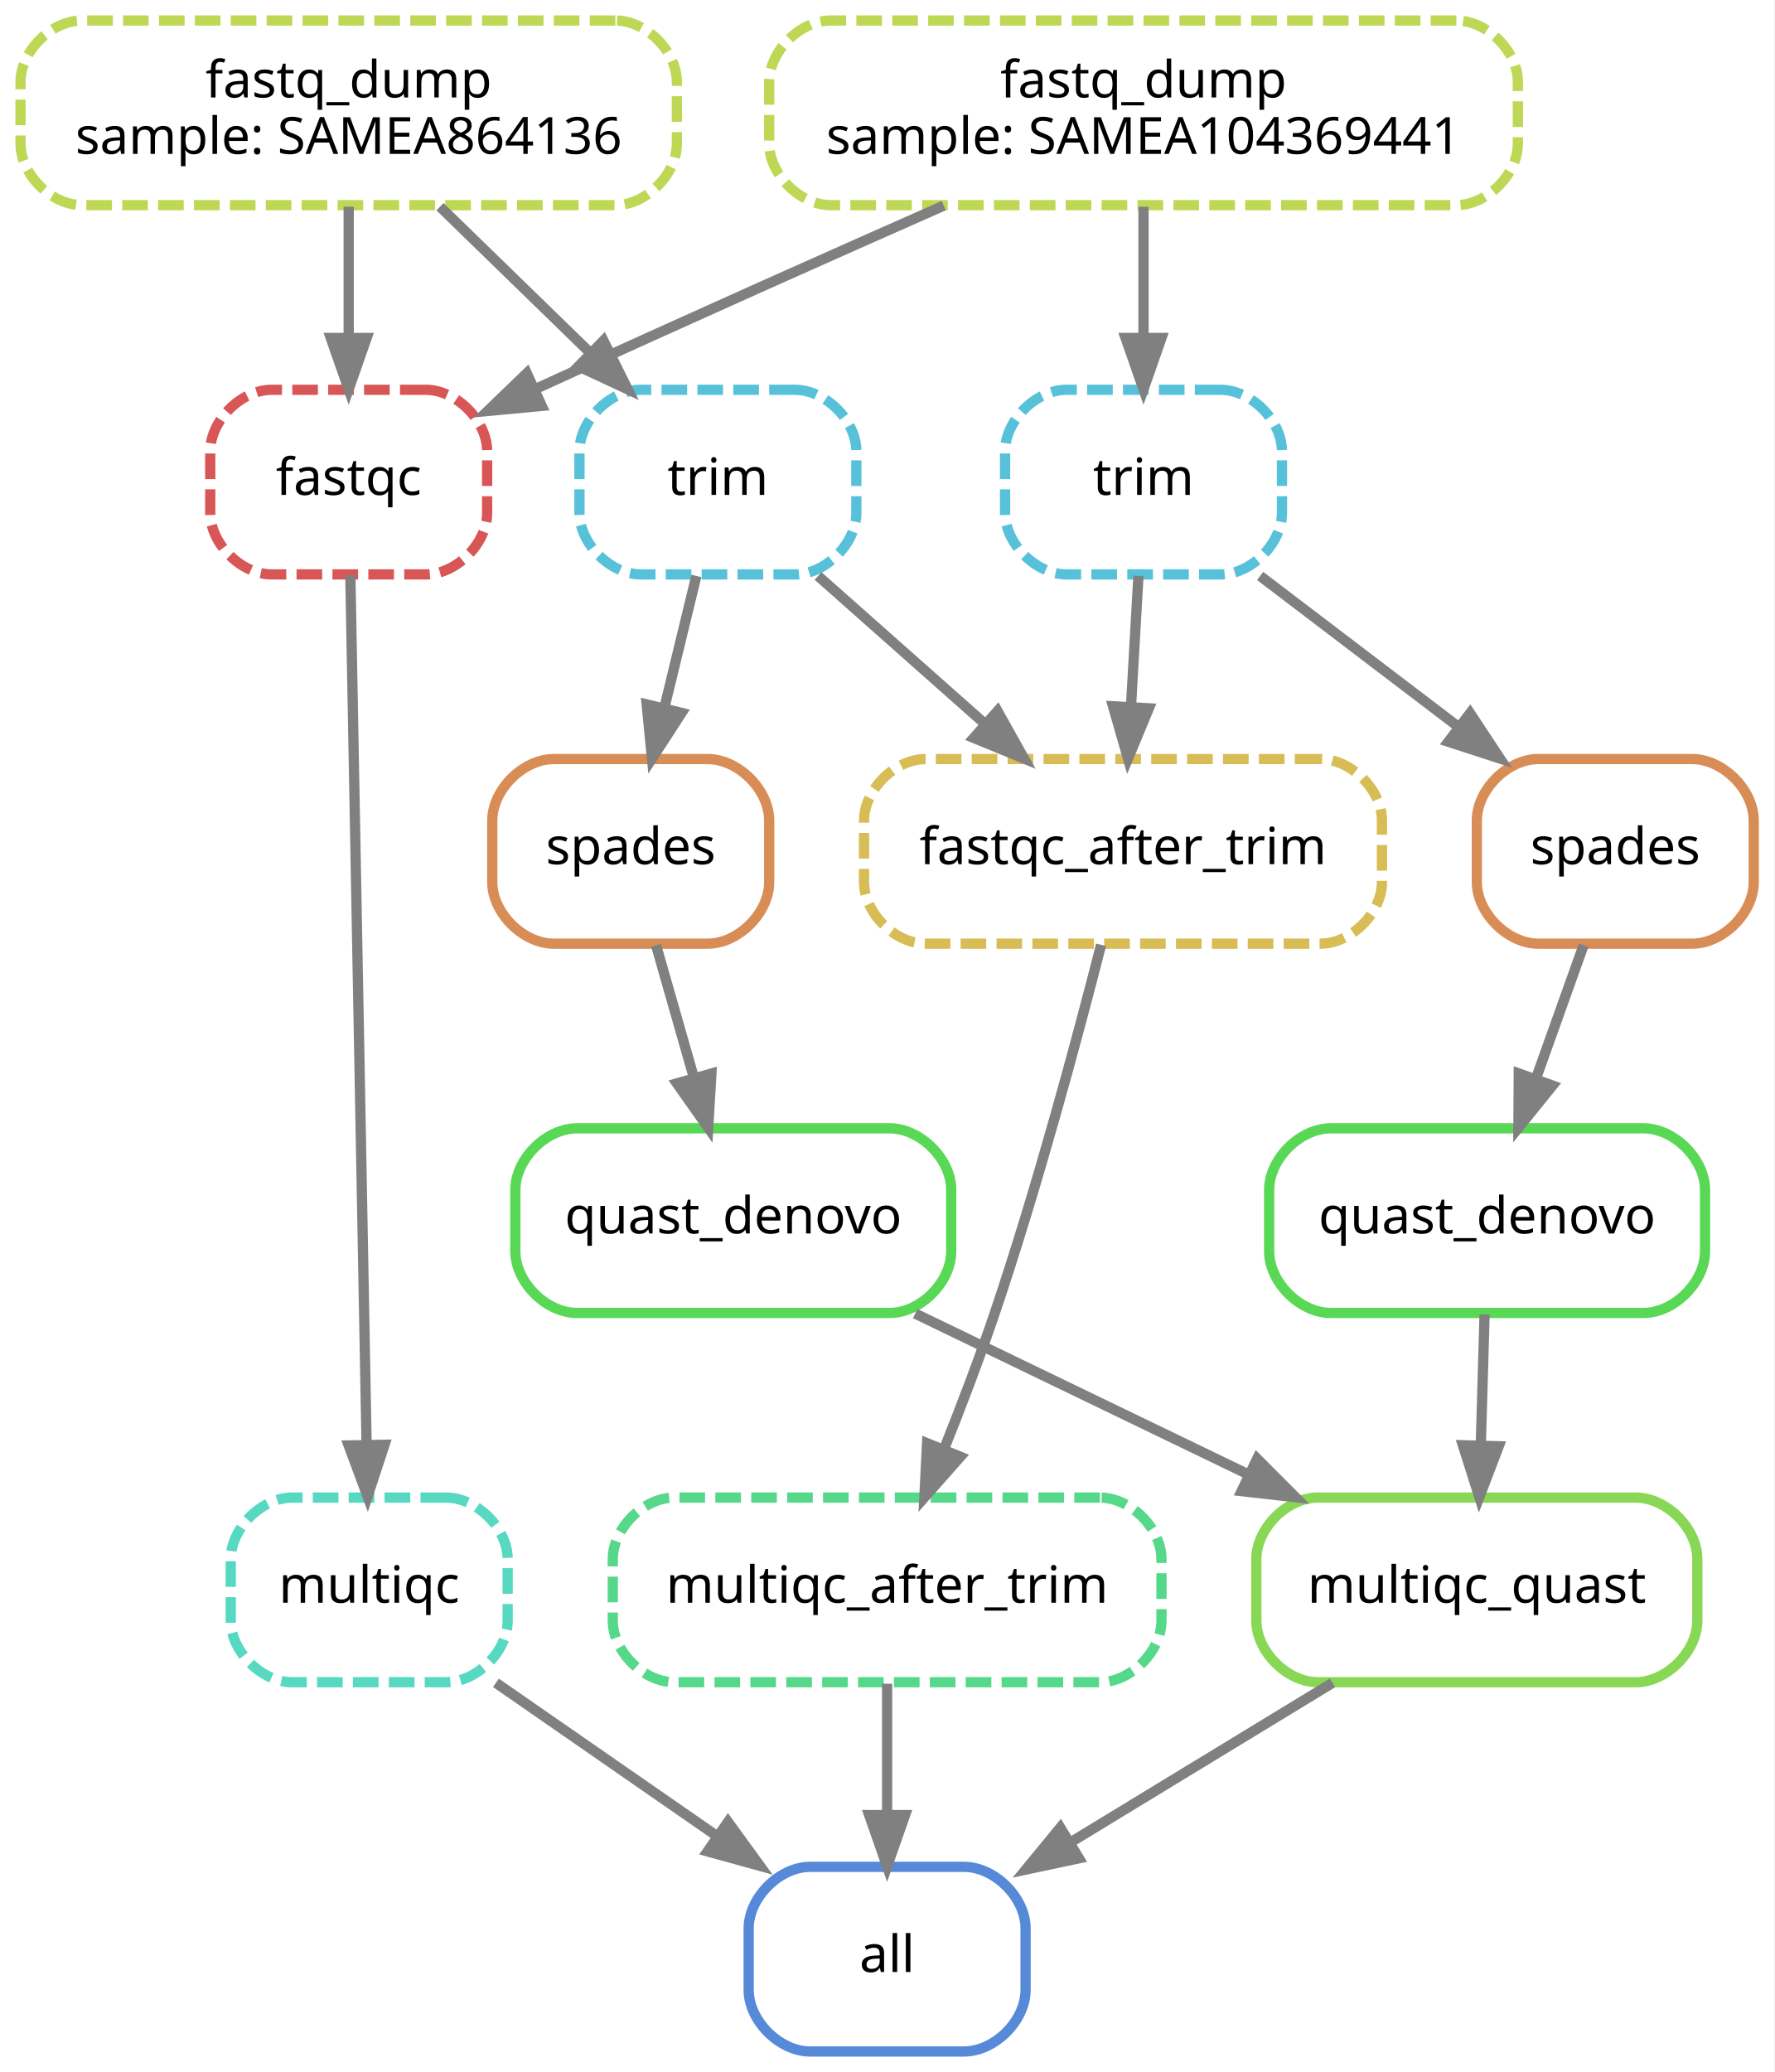
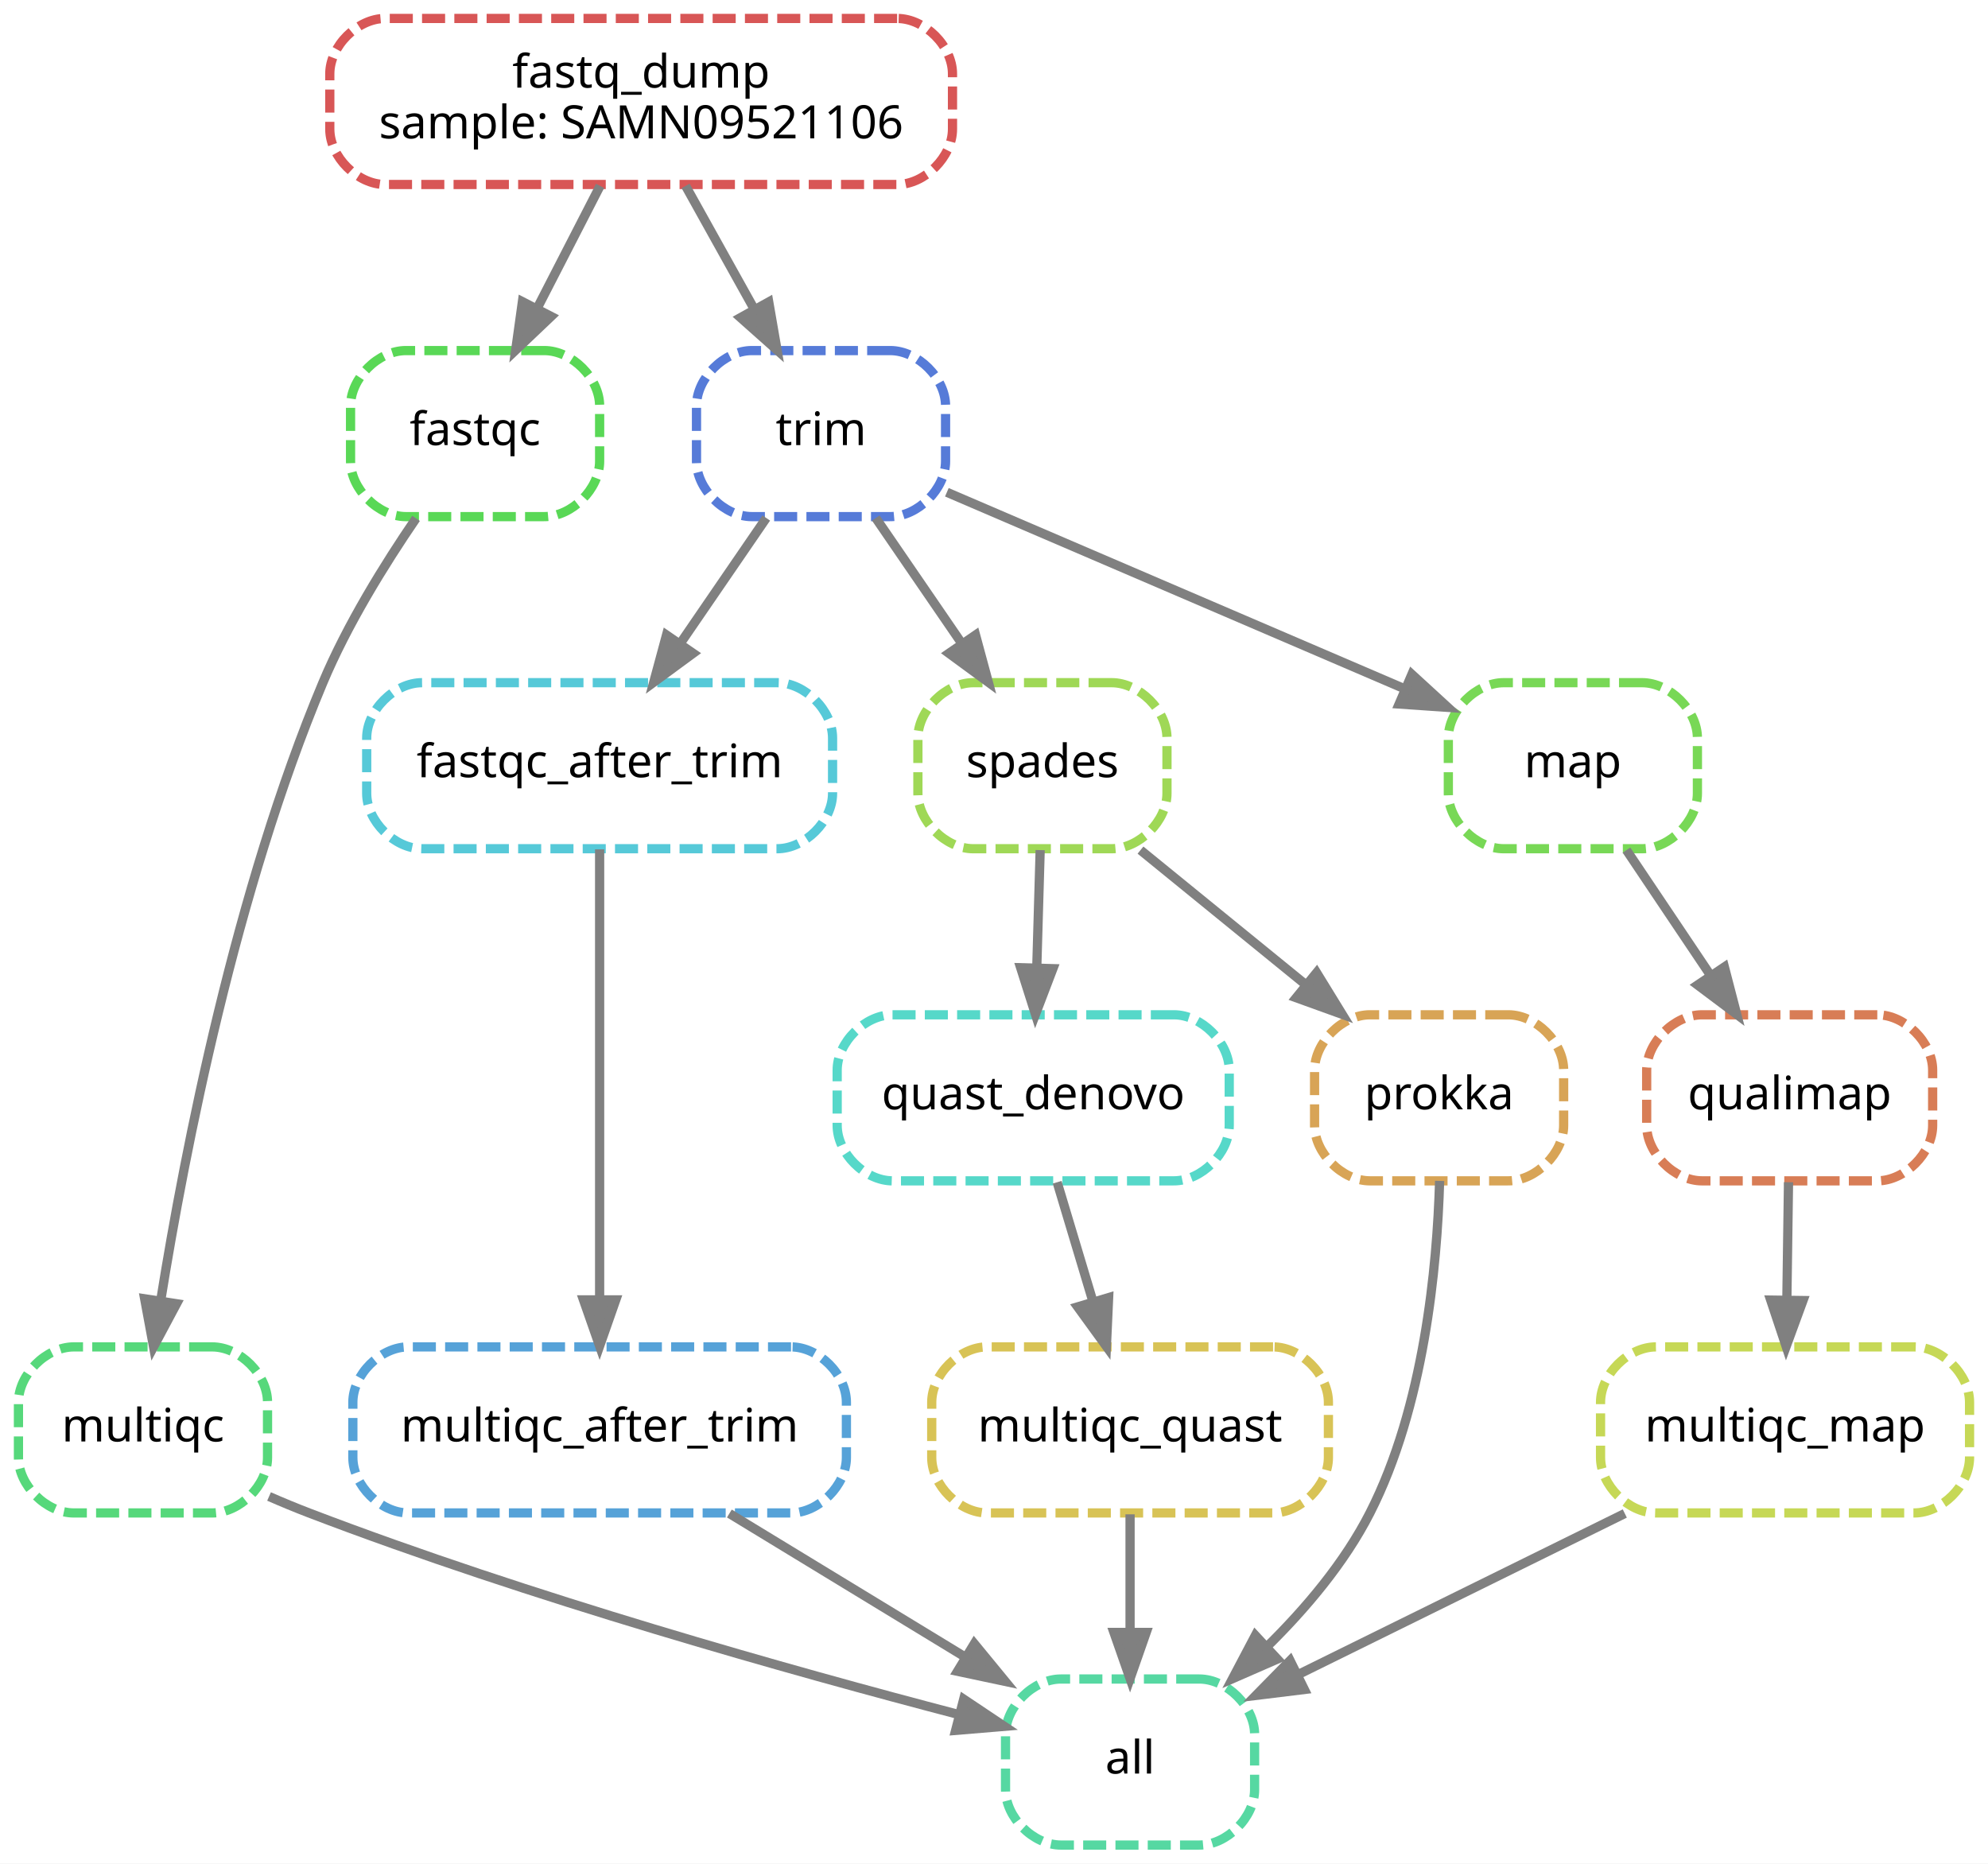
- <svg xmlns="http://www.w3.org/2000/svg" width="346pt" height="404pt" viewBox="0.00 0.00 346.00 404.00">
+ <svg xmlns="http://www.w3.org/2000/svg" width="431pt" height="404pt" viewBox="0.00 0.00 431.00 404.00">
  <g id="graph0" class="graph" transform="scale(1 1) rotate(0) translate(4 400)">
-     <polygon fill="white" stroke="transparent" points="-4,4 -4,-400 342,-400 342,4 -4,4" />
+     <polygon fill="white" stroke="transparent" points="-4,4 -4,-400 427,-400 427,4 -4,4" />
    <g id="node1" class="node">
-       <path fill="none" stroke="#568ad8" stroke-width="2" d="M184,-36C184,-36 154,-36 154,-36 148,-36 142,-30 142,-24 142,-24 142,-12 142,-12 142,-6 148,0 154,0 154,0 184,0 184,0 190,0 196,-6 196,-12 196,-12 196,-24 196,-24 196,-30 190,-36 184,-36" />
-       <text text-anchor="middle" x="169" y="-15.5" font-family="sans" font-size="10.00">all</text>
+       <path fill="none" stroke="#56d8a2" stroke-width="2" stroke-dasharray="5,2" d="M256,-36C256,-36 226,-36 226,-36 220,-36 214,-30 214,-24 214,-24 214,-12 214,-12 214,-6 220,0 226,0 226,0 256,0 256,0 262,0 268,-6 268,-12 268,-12 268,-24 268,-24 268,-30 262,-36 256,-36" />
+       <text text-anchor="middle" x="241" y="-15.5" font-family="sans" font-size="10.00">all</text>
    </g>
    <g id="node2" class="node">
-       <path fill="none" stroke="#56d8c1" stroke-width="2" stroke-dasharray="5,2" d="M83,-108C83,-108 53,-108 53,-108 47,-108 41,-102 41,-96 41,-96 41,-84 41,-84 41,-78 47,-72 53,-72 53,-72 83,-72 83,-72 89,-72 95,-78 95,-84 95,-84 95,-96 95,-96 95,-102 89,-108 83,-108" />
-       <text text-anchor="middle" x="68" y="-87.5" font-family="sans" font-size="10.00">multiqc</text>
+       <path fill="none" stroke="#56d87b" stroke-width="2" stroke-dasharray="5,2" d="M42,-108C42,-108 12,-108 12,-108 6,-108 0,-102 0,-96 0,-96 0,-84 0,-84 0,-78 6,-72 12,-72 12,-72 42,-72 42,-72 48,-72 54,-78 54,-84 54,-84 54,-96 54,-96 54,-102 48,-108 42,-108" />
+       <text text-anchor="middle" x="27" y="-87.5" font-family="sans" font-size="10.00">multiqc</text>
    </g>
    <g id="edge1" class="edge">
-       <path fill="none" stroke="grey" stroke-width="2" d="M92.71,-71.88C105.67,-62.89 121.73,-51.76 135.77,-42.03" />
-       <polygon fill="grey" stroke="grey" stroke-width="2" points="137.97,-44.76 144.2,-36.19 133.98,-39.01 137.97,-44.76" />
+       <path fill="none" stroke="grey" stroke-width="2" d="M54.33,-75.57C57.23,-74.3 60.16,-73.09 63,-72 110.76,-53.73 167.66,-37.76 204.04,-28.25" />
+       <polygon fill="grey" stroke="grey" stroke-width="2" points="204.93,-31.63 213.74,-25.74 203.18,-24.86 204.93,-31.63" />
    </g>
    <g id="node3" class="node">
-       <path fill="none" stroke="#d85656" stroke-width="2" stroke-dasharray="5,2" d="M79,-324C79,-324 49,-324 49,-324 43,-324 37,-318 37,-312 37,-312 37,-300 37,-300 37,-294 43,-288 49,-288 49,-288 79,-288 79,-288 85,-288 91,-294 91,-300 91,-300 91,-312 91,-312 91,-318 85,-324 79,-324" />
-       <text text-anchor="middle" x="64" y="-303.5" font-family="sans" font-size="10.00">fastqc</text>
+       <path fill="none" stroke="#59d856" stroke-width="2" stroke-dasharray="5,2" d="M114,-324C114,-324 84,-324 84,-324 78,-324 72,-318 72,-312 72,-312 72,-300 72,-300 72,-294 78,-288 84,-288 84,-288 114,-288 114,-288 120,-288 126,-294 126,-300 126,-300 126,-312 126,-312 126,-318 120,-324 114,-324" />
+       <text text-anchor="middle" x="99" y="-303.5" font-family="sans" font-size="10.00">fastqc</text>
+     </g>
+     <g id="edge6" class="edge">
+       <path fill="none" stroke="grey" stroke-width="2" d="M86.2,-287.62C79.36,-277.63 71.28,-264.59 66,-252 47.11,-206.97 36.12,-150.84 30.86,-118.15" />
+       <polygon fill="grey" stroke="grey" stroke-width="2" points="34.28,-117.36 29.29,-108.01 27.36,-118.43 34.28,-117.36" />
+     </g>
+     <g id="node4" class="node">
+       <path fill="none" stroke="#d85656" stroke-width="2" stroke-dasharray="5,2" d="M190.5,-396C190.5,-396 79.5,-396 79.5,-396 73.5,-396 67.5,-390 67.5,-384 67.5,-384 67.5,-372 67.5,-372 67.5,-366 73.5,-360 79.5,-360 79.5,-360 190.5,-360 190.5,-360 196.5,-360 202.5,-366 202.5,-372 202.5,-372 202.5,-384 202.5,-384 202.5,-390 196.5,-396 190.5,-396" />
+       <text text-anchor="middle" x="135" y="-381" font-family="sans" font-size="10.00">fastq_dump</text>
+       <text text-anchor="middle" x="135" y="-370" font-family="sans" font-size="10.00">sample: SAMN09521106</text>
+     </g>
+     <g id="edge7" class="edge">
+       <path fill="none" stroke="grey" stroke-width="2" d="M126.1,-359.7C122,-351.73 117.05,-342.1 112.51,-333.26" />
+       <polygon fill="grey" stroke="grey" stroke-width="2" points="115.48,-331.4 107.8,-324.1 109.26,-334.6 115.48,-331.4" />
+     </g>
+     <g id="node7" class="node">
+       <path fill="none" stroke="#567bd8" stroke-width="2" stroke-dasharray="5,2" d="M189,-324C189,-324 159,-324 159,-324 153,-324 147,-318 147,-312 147,-312 147,-300 147,-300 147,-294 153,-288 159,-288 159,-288 189,-288 189,-288 195,-288 201,-294 201,-300 201,-300 201,-312 201,-312 201,-318 195,-324 189,-324" />
+       <text text-anchor="middle" x="174" y="-303.5" font-family="sans" font-size="10.00">trim</text>
+     </g>
+     <g id="edge10" class="edge">
+       <path fill="none" stroke="grey" stroke-width="2" d="M144.64,-359.7C149.13,-351.64 154.56,-341.89 159.52,-332.98" />
+       <polygon fill="grey" stroke="grey" stroke-width="2" points="162.66,-334.54 164.47,-324.1 156.55,-331.14 162.66,-334.54" />
+     </g>
+     <g id="node5" class="node">
+       <path fill="none" stroke="#56a2d8" stroke-width="2" stroke-dasharray="5,2" d="M167.5,-108C167.5,-108 84.5,-108 84.5,-108 78.5,-108 72.5,-102 72.5,-96 72.5,-96 72.5,-84 72.5,-84 72.5,-78 78.5,-72 84.5,-72 84.5,-72 167.5,-72 167.5,-72 173.5,-72 179.5,-78 179.5,-84 179.5,-84 179.5,-96 179.5,-96 179.5,-102 173.5,-108 167.5,-108" />
+       <text text-anchor="middle" x="126" y="-87.5" font-family="sans" font-size="10.00">multiqc_after_trim</text>
+     </g>
+     <g id="edge2" class="edge">
+       <path fill="none" stroke="grey" stroke-width="2" d="M154.13,-71.88C169.51,-62.52 188.71,-50.83 205.14,-40.83" />
+       <polygon fill="grey" stroke="grey" stroke-width="2" points="207.23,-43.65 213.95,-35.47 203.59,-37.67 207.23,-43.65" />
+     </g>
+     <g id="node6" class="node">
+       <path fill="none" stroke="#56c9d8" stroke-width="2" stroke-dasharray="5,2" d="M164.5,-252C164.5,-252 87.5,-252 87.5,-252 81.5,-252 75.5,-246 75.5,-240 75.5,-240 75.5,-228 75.5,-228 75.5,-222 81.5,-216 87.5,-216 87.5,-216 164.5,-216 164.5,-216 170.5,-216 176.5,-222 176.5,-228 176.5,-228 176.5,-240 176.5,-240 176.5,-246 170.5,-252 164.5,-252" />
+       <text text-anchor="middle" x="126" y="-231.5" font-family="sans" font-size="10.00">fastqc_after_trim</text>
+     </g>
+     <g id="edge8" class="edge">
+       <path fill="none" stroke="grey" stroke-width="2" d="M126,-215.87C126,-191.67 126,-147.21 126,-118.39" />
+       <polygon fill="grey" stroke="grey" stroke-width="2" points="129.5,-118.19 126,-108.19 122.5,-118.19 129.5,-118.19" />
+     </g>
+     <g id="edge9" class="edge">
+       <path fill="none" stroke="grey" stroke-width="2" d="M162.13,-287.7C156.5,-279.47 149.65,-269.48 143.43,-260.42" />
+       <polygon fill="grey" stroke="grey" stroke-width="2" points="146.27,-258.37 137.73,-252.1 140.5,-262.33 146.27,-258.37" />
+     </g>
+     <g id="node10" class="node">
+       <path fill="none" stroke="#9fd856" stroke-width="2" stroke-dasharray="5,2" d="M237,-252C237,-252 207,-252 207,-252 201,-252 195,-246 195,-240 195,-240 195,-228 195,-228 195,-222 201,-216 207,-216 207,-216 237,-216 237,-216 243,-216 249,-222 249,-228 249,-228 249,-240 249,-240 249,-246 243,-252 237,-252" />
+       <text text-anchor="middle" x="222" y="-231.5" font-family="sans" font-size="10.00">spades</text>
+     </g>
+     <g id="edge13" class="edge">
+       <path fill="none" stroke="grey" stroke-width="2" d="M185.87,-287.7C191.5,-279.47 198.35,-269.48 204.57,-260.42" />
+       <polygon fill="grey" stroke="grey" stroke-width="2" points="207.5,-262.33 210.27,-252.1 201.73,-258.37 207.5,-262.33" />
+     </g>
+     <g id="node14" class="node">
+       <path fill="none" stroke="#78d856" stroke-width="2" stroke-dasharray="5,2" d="M352,-252C352,-252 322,-252 322,-252 316,-252 310,-246 310,-240 310,-240 310,-228 310,-228 310,-222 316,-216 322,-216 322,-216 352,-216 352,-216 358,-216 364,-222 364,-228 364,-228 364,-240 364,-240 364,-246 358,-252 352,-252" />
+       <text text-anchor="middle" x="337" y="-231.5" font-family="sans" font-size="10.00">map</text>
+     </g>
+     <g id="edge17" class="edge">
+       <path fill="none" stroke="grey" stroke-width="2" d="M201.28,-293.28C228.51,-281.59 270.53,-263.55 300.59,-250.64" />
+       <polygon fill="grey" stroke="grey" stroke-width="2" points="302.09,-253.8 309.9,-246.64 299.33,-247.37 302.09,-253.8" />
+     </g>
+     <g id="node8" class="node">
+       <path fill="none" stroke="#d8c356" stroke-width="2" stroke-dasharray="5,2" d="M272,-108C272,-108 210,-108 210,-108 204,-108 198,-102 198,-96 198,-96 198,-84 198,-84 198,-78 204,-72 210,-72 210,-72 272,-72 272,-72 278,-72 284,-78 284,-84 284,-84 284,-96 284,-96 284,-102 278,-108 272,-108" />
+       <text text-anchor="middle" x="241" y="-87.5" font-family="sans" font-size="10.00">multiqc_quast</text>
+     </g>
+     <g id="edge3" class="edge">
+       <path fill="none" stroke="grey" stroke-width="2" d="M241,-71.7C241,-63.98 241,-54.71 241,-46.11" />
+       <polygon fill="grey" stroke="grey" stroke-width="2" points="244.5,-46.1 241,-36.1 237.5,-46.1 244.5,-46.1" />
+     </g>
+     <g id="node9" class="node">
+       <path fill="none" stroke="#56d8c9" stroke-width="2" stroke-dasharray="5,2" d="M250.5,-180C250.5,-180 189.5,-180 189.5,-180 183.5,-180 177.5,-174 177.5,-168 177.5,-168 177.5,-156 177.5,-156 177.5,-150 183.5,-144 189.5,-144 189.5,-144 250.5,-144 250.5,-144 256.5,-144 262.5,-150 262.5,-156 262.5,-156 262.5,-168 262.5,-168 262.5,-174 256.5,-180 250.5,-180" />
+       <text text-anchor="middle" x="220" y="-159.5" font-family="sans" font-size="10.00">quast_denovo</text>
+     </g>
+     <g id="edge11" class="edge">
+       <path fill="none" stroke="grey" stroke-width="2" d="M225.19,-143.7C227.53,-135.9 230.35,-126.51 232.95,-117.83" />
+       <polygon fill="grey" stroke="grey" stroke-width="2" points="236.35,-118.69 235.87,-108.1 229.64,-116.68 236.35,-118.69" />
+     </g>
+     <g id="edge12" class="edge">
+       <path fill="none" stroke="grey" stroke-width="2" d="M221.51,-215.7C221.29,-207.98 221.02,-198.71 220.77,-190.11" />
+       <polygon fill="grey" stroke="grey" stroke-width="2" points="224.27,-190 220.49,-180.1 217.28,-190.2 224.27,-190" />
+     </g>
+     <g id="node11" class="node">
+       <path fill="none" stroke="#d8a456" stroke-width="2" stroke-dasharray="5,2" d="M323,-180C323,-180 293,-180 293,-180 287,-180 281,-174 281,-168 281,-168 281,-156 281,-156 281,-150 287,-144 293,-144 293,-144 323,-144 323,-144 329,-144 335,-150 335,-156 335,-156 335,-168 335,-168 335,-174 329,-180 323,-180" />
+       <text text-anchor="middle" x="308" y="-159.5" font-family="sans" font-size="10.00">prokka</text>
+     </g>
+     <g id="edge14" class="edge">
+       <path fill="none" stroke="grey" stroke-width="2" d="M243.26,-215.7C254.09,-206.88 267.42,-196.03 279.16,-186.47" />
+       <polygon fill="grey" stroke="grey" stroke-width="2" points="281.44,-189.13 286.99,-180.1 277.02,-183.7 281.44,-189.13" />
    </g>
    <g id="edge4" class="edge">
-       <path fill="none" stroke="grey" stroke-width="2" d="M64.32,-287.85C65.01,-250.83 66.65,-163.18 67.49,-118.39" />
-       <polygon fill="grey" stroke="grey" stroke-width="2" points="70.99,-118.3 67.68,-108.23 63.99,-118.17 70.99,-118.3" />
+       <path fill="none" stroke="grey" stroke-width="2" d="M308.11,-143.99C307.58,-125.35 304.74,-95.03 293,-72 287.52,-61.25 279.1,-51.28 270.62,-42.95" />
+       <polygon fill="grey" stroke="grey" stroke-width="2" points="272.93,-40.32 263.22,-36.08 268.16,-45.45 272.93,-40.32" />
    </g>
-     <g id="node4" class="node">
-       <path fill="none" stroke="#bed856" stroke-width="2" stroke-dasharray="5,2" d="M280,-396C280,-396 158,-396 158,-396 152,-396 146,-390 146,-384 146,-384 146,-372 146,-372 146,-366 152,-360 158,-360 158,-360 280,-360 280,-360 286,-360 292,-366 292,-372 292,-372 292,-384 292,-384 292,-390 286,-396 280,-396" />
-       <text text-anchor="middle" x="219" y="-381" font-family="sans" font-size="10.00">fastq_dump</text>
-       <text text-anchor="middle" x="219" y="-370" font-family="sans" font-size="10.00">sample: SAMEA104369441</text>
+     <g id="node12" class="node">
+       <path fill="none" stroke="#c6d856" stroke-width="2" stroke-dasharray="5,2" d="M411,-108C411,-108 355,-108 355,-108 349,-108 343,-102 343,-96 343,-96 343,-84 343,-84 343,-78 349,-72 355,-72 355,-72 411,-72 411,-72 417,-72 423,-78 423,-84 423,-84 423,-96 423,-96 423,-102 417,-108 411,-108" />
+       <text text-anchor="middle" x="383" y="-87.5" font-family="sans" font-size="10.00">multiqc_map</text>
    </g>
    <g id="edge5" class="edge">
-       <path fill="none" stroke="grey" stroke-width="2" d="M180.05,-359.91C158.85,-350.55 131.98,-338.6 100.54,-324.21" />
-       <polygon fill="grey" stroke="grey" stroke-width="2" points="101.65,-320.86 91.1,-319.87 98.73,-327.23 101.65,-320.86" />
+       <path fill="none" stroke="grey" stroke-width="2" d="M348.26,-71.88C326.81,-61.3 299.31,-47.74 277.53,-37.01" />
+       <polygon fill="grey" stroke="grey" stroke-width="2" points="278.79,-33.73 268.27,-32.44 275.69,-40 278.79,-33.73" />
    </g>
-     <g id="node8" class="node">
-       <path fill="none" stroke="#56c1d8" stroke-width="2" stroke-dasharray="5,2" d="M234,-324C234,-324 204,-324 204,-324 198,-324 192,-318 192,-312 192,-312 192,-300 192,-300 192,-294 198,-288 204,-288 204,-288 234,-288 234,-288 240,-288 246,-294 246,-300 246,-300 246,-312 246,-312 246,-318 240,-324 234,-324" />
-       <text text-anchor="middle" x="219" y="-303.5" font-family="sans" font-size="10.00">trim</text>
-     </g>
-     <g id="edge10" class="edge">
-       <path fill="none" stroke="grey" stroke-width="2" d="M219,-359.7C219,-351.98 219,-342.71 219,-334.11" />
-       <polygon fill="grey" stroke="grey" stroke-width="2" points="222.5,-334.1 219,-324.1 215.5,-334.1 222.5,-334.1" />
-     </g>
-     <g id="node5" class="node">
-       <path fill="none" stroke="#bed856" stroke-width="2" stroke-dasharray="5,2" d="M116,-396C116,-396 12,-396 12,-396 6,-396 0,-390 0,-384 0,-384 0,-372 0,-372 0,-366 6,-360 12,-360 12,-360 116,-360 116,-360 122,-360 128,-366 128,-372 128,-372 128,-384 128,-384 128,-390 122,-396 116,-396" />
-       <text text-anchor="middle" x="64" y="-381" font-family="sans" font-size="10.00">fastq_dump</text>
-       <text text-anchor="middle" x="64" y="-370" font-family="sans" font-size="10.00">sample: SAMEA864136</text>
-     </g>
-     <g id="edge6" class="edge">
-       <path fill="none" stroke="grey" stroke-width="2" d="M64,-359.7C64,-351.98 64,-342.71 64,-334.11" />
-       <polygon fill="grey" stroke="grey" stroke-width="2" points="67.5,-334.1 64,-324.1 60.5,-334.1 67.5,-334.1" />
-     </g>
-     <g id="node9" class="node">
-       <path fill="none" stroke="#56c1d8" stroke-width="2" stroke-dasharray="5,2" d="M151,-324C151,-324 121,-324 121,-324 115,-324 109,-318 109,-312 109,-312 109,-300 109,-300 109,-294 115,-288 121,-288 121,-288 151,-288 151,-288 157,-288 163,-294 163,-300 163,-300 163,-312 163,-312 163,-318 157,-324 151,-324" />
-       <text text-anchor="middle" x="136" y="-303.5" font-family="sans" font-size="10.00">trim</text>
-     </g>
-     <g id="edge11" class="edge">
-       <path fill="none" stroke="grey" stroke-width="2" d="M81.8,-359.7C90.6,-351.14 101.38,-340.66 111,-331.3" />
-       <polygon fill="grey" stroke="grey" stroke-width="2" points="113.68,-333.58 118.41,-324.1 108.8,-328.57 113.68,-333.58" />
-     </g>
-     <g id="node6" class="node">
-       <path fill="none" stroke="#56d88a" stroke-width="2" stroke-dasharray="5,2" d="M210.5,-108C210.5,-108 127.5,-108 127.5,-108 121.5,-108 115.5,-102 115.5,-96 115.5,-96 115.5,-84 115.5,-84 115.5,-78 121.5,-72 127.5,-72 127.5,-72 210.5,-72 210.5,-72 216.5,-72 222.5,-78 222.5,-84 222.5,-84 222.5,-96 222.5,-96 222.5,-102 216.5,-108 210.5,-108" />
-       <text text-anchor="middle" x="169" y="-87.5" font-family="sans" font-size="10.00">multiqc_after_trim</text>
-     </g>
-     <g id="edge2" class="edge">
-       <path fill="none" stroke="grey" stroke-width="2" d="M169,-71.7C169,-63.98 169,-54.71 169,-46.11" />
-       <polygon fill="grey" stroke="grey" stroke-width="2" points="172.5,-46.1 169,-36.1 165.5,-46.1 172.5,-46.1" />
-     </g>
-     <g id="node7" class="node">
-       <path fill="none" stroke="#d8bc56" stroke-width="2" stroke-dasharray="5,2" d="M253.5,-252C253.5,-252 176.5,-252 176.5,-252 170.5,-252 164.5,-246 164.5,-240 164.5,-240 164.5,-228 164.5,-228 164.5,-222 170.5,-216 176.5,-216 176.5,-216 253.5,-216 253.5,-216 259.5,-216 265.5,-222 265.5,-228 265.5,-228 265.5,-240 265.5,-240 265.5,-246 259.5,-252 253.5,-252" />
-       <text text-anchor="middle" x="215" y="-231.5" font-family="sans" font-size="10.00">fastqc_after_trim</text>
-     </g>
-     <g id="edge7" class="edge">
-       <path fill="none" stroke="grey" stroke-width="2" d="M210.73,-215.78C206.12,-197.73 198.32,-168.63 190,-144 187.04,-135.24 183.45,-125.81 180.07,-117.37" />
-       <polygon fill="grey" stroke="grey" stroke-width="2" points="183.28,-115.96 176.26,-108.02 176.79,-118.6 183.28,-115.96" />
-     </g>
-     <g id="edge8" class="edge">
-       <path fill="none" stroke="grey" stroke-width="2" d="M218.01,-287.7C217.57,-279.98 217.04,-270.71 216.55,-262.11" />
-       <polygon fill="grey" stroke="grey" stroke-width="2" points="220.04,-261.89 215.98,-252.1 213.05,-262.29 220.04,-261.89" />
-     </g>
-     <g id="node12" class="node">
-       <path fill="none" stroke="#d88d56" stroke-width="2" d="M326,-252C326,-252 296,-252 296,-252 290,-252 284,-246 284,-240 284,-240 284,-228 284,-228 284,-222 290,-216 296,-216 296,-216 326,-216 326,-216 332,-216 338,-222 338,-228 338,-228 338,-240 338,-240 338,-246 332,-252 326,-252" />
-       <text text-anchor="middle" x="311" y="-231.5" font-family="sans" font-size="10.00">spades</text>
+     <g id="node13" class="node">
+       <path fill="none" stroke="#d87d56" stroke-width="2" stroke-dasharray="5,2" d="M403,-180C403,-180 365,-180 365,-180 359,-180 353,-174 353,-168 353,-168 353,-156 353,-156 353,-150 359,-144 365,-144 365,-144 403,-144 403,-144 409,-144 415,-150 415,-156 415,-156 415,-168 415,-168 415,-174 409,-180 403,-180" />
+       <text text-anchor="middle" x="384" y="-159.5" font-family="sans" font-size="10.00">qualimap</text>
    </g>
    <g id="edge15" class="edge">
-       <path fill="none" stroke="grey" stroke-width="2" d="M241.74,-287.7C253.44,-278.8 267.86,-267.82 280.51,-258.2" />
-       <polygon fill="grey" stroke="grey" stroke-width="2" points="282.68,-260.94 288.52,-252.1 278.44,-255.37 282.68,-260.94" />
-     </g>
-     <g id="edge9" class="edge">
-       <path fill="none" stroke="grey" stroke-width="2" d="M155.53,-287.7C165.38,-278.97 177.49,-268.24 188.2,-258.75" />
-       <polygon fill="grey" stroke="grey" stroke-width="2" points="190.53,-261.36 195.7,-252.1 185.89,-256.12 190.53,-261.36" />
-     </g>
-     <g id="node14" class="node">
-       <path fill="none" stroke="#d88d56" stroke-width="2" d="M134,-252C134,-252 104,-252 104,-252 98,-252 92,-246 92,-240 92,-240 92,-228 92,-228 92,-222 98,-216 104,-216 104,-216 134,-216 134,-216 140,-216 146,-222 146,-228 146,-228 146,-240 146,-240 146,-246 140,-252 134,-252" />
-       <text text-anchor="middle" x="119" y="-231.5" font-family="sans" font-size="10.00">spades</text>
-     </g>
-     <g id="edge17" class="edge">
-       <path fill="none" stroke="grey" stroke-width="2" d="M131.8,-287.7C129.9,-279.9 127.62,-270.51 125.52,-261.83" />
-       <polygon fill="grey" stroke="grey" stroke-width="2" points="128.92,-261 123.15,-252.1 122.11,-262.65 128.92,-261" />
-     </g>
-     <g id="node10" class="node">
-       <path fill="none" stroke="#88d856" stroke-width="2" d="M315,-108C315,-108 253,-108 253,-108 247,-108 241,-102 241,-96 241,-96 241,-84 241,-84 241,-78 247,-72 253,-72 253,-72 315,-72 315,-72 321,-72 327,-78 327,-84 327,-84 327,-96 327,-96 327,-102 321,-108 315,-108" />
-       <text text-anchor="middle" x="284" y="-87.5" font-family="sans" font-size="10.00">multiqc_quast</text>
-     </g>
-     <g id="edge3" class="edge">
-       <path fill="none" stroke="grey" stroke-width="2" d="M255.87,-71.88C240.49,-62.52 221.29,-50.83 204.86,-40.83" />
-       <polygon fill="grey" stroke="grey" stroke-width="2" points="206.41,-37.67 196.05,-35.47 202.77,-43.65 206.41,-37.67" />
-     </g>
-     <g id="node11" class="node">
-       <path fill="none" stroke="#59d856" stroke-width="2" d="M316.5,-180C316.5,-180 255.5,-180 255.5,-180 249.5,-180 243.5,-174 243.5,-168 243.5,-168 243.5,-156 243.5,-156 243.5,-150 249.5,-144 255.5,-144 255.5,-144 316.5,-144 316.5,-144 322.5,-144 328.5,-150 328.5,-156 328.5,-156 328.5,-168 328.5,-168 328.5,-174 322.5,-180 316.5,-180" />
-       <text text-anchor="middle" x="286" y="-159.5" font-family="sans" font-size="10.00">quast_denovo</text>
-     </g>
-     <g id="edge12" class="edge">
-       <path fill="none" stroke="grey" stroke-width="2" d="M285.51,-143.7C285.29,-135.98 285.02,-126.71 284.77,-118.11" />
-       <polygon fill="grey" stroke="grey" stroke-width="2" points="288.27,-118 284.49,-108.1 281.28,-118.2 288.27,-118" />
-     </g>
-     <g id="edge14" class="edge">
-       <path fill="none" stroke="grey" stroke-width="2" d="M304.82,-215.7C302,-207.81 298.61,-198.3 295.48,-189.55" />
-       <polygon fill="grey" stroke="grey" stroke-width="2" points="298.77,-188.34 292.11,-180.1 292.18,-190.7 298.77,-188.34" />
-     </g>
-     <g id="node13" class="node">
-       <path fill="none" stroke="#59d856" stroke-width="2" d="M169.5,-180C169.5,-180 108.5,-180 108.5,-180 102.5,-180 96.5,-174 96.5,-168 96.5,-168 96.5,-156 96.5,-156 96.5,-150 102.5,-144 108.5,-144 108.5,-144 169.5,-144 169.5,-144 175.5,-144 181.5,-150 181.5,-156 181.5,-156 181.5,-168 181.5,-168 181.5,-174 175.5,-180 169.5,-180" />
-       <text text-anchor="middle" x="139" y="-159.5" font-family="sans" font-size="10.00">quast_denovo</text>
-     </g>
-     <g id="edge13" class="edge">
-       <path fill="none" stroke="grey" stroke-width="2" d="M174.47,-143.88C194.12,-134.39 218.72,-122.51 239.63,-112.42" />
-       <polygon fill="grey" stroke="grey" stroke-width="2" points="241.16,-115.57 248.64,-108.07 238.12,-109.26 241.16,-115.57" />
+       <path fill="none" stroke="grey" stroke-width="2" d="M383.75,-143.7C383.64,-135.98 383.51,-126.71 383.39,-118.11" />
+       <polygon fill="grey" stroke="grey" stroke-width="2" points="386.89,-118.05 383.24,-108.1 379.89,-118.15 386.89,-118.05" />
    </g>
    <g id="edge16" class="edge">
-       <path fill="none" stroke="grey" stroke-width="2" d="M123.94,-215.7C126.17,-207.9 128.85,-198.51 131.33,-189.83" />
-       <polygon fill="grey" stroke="grey" stroke-width="2" points="134.73,-190.68 134.11,-180.1 128,-188.76 134.73,-190.68" />
+       <path fill="none" stroke="grey" stroke-width="2" d="M348.62,-215.7C354.14,-207.47 360.85,-197.48 366.93,-188.42" />
+       <polygon fill="grey" stroke="grey" stroke-width="2" points="369.85,-190.36 372.52,-180.1 364.04,-186.46 369.85,-190.36" />
    </g>
  </g>
</svg>
